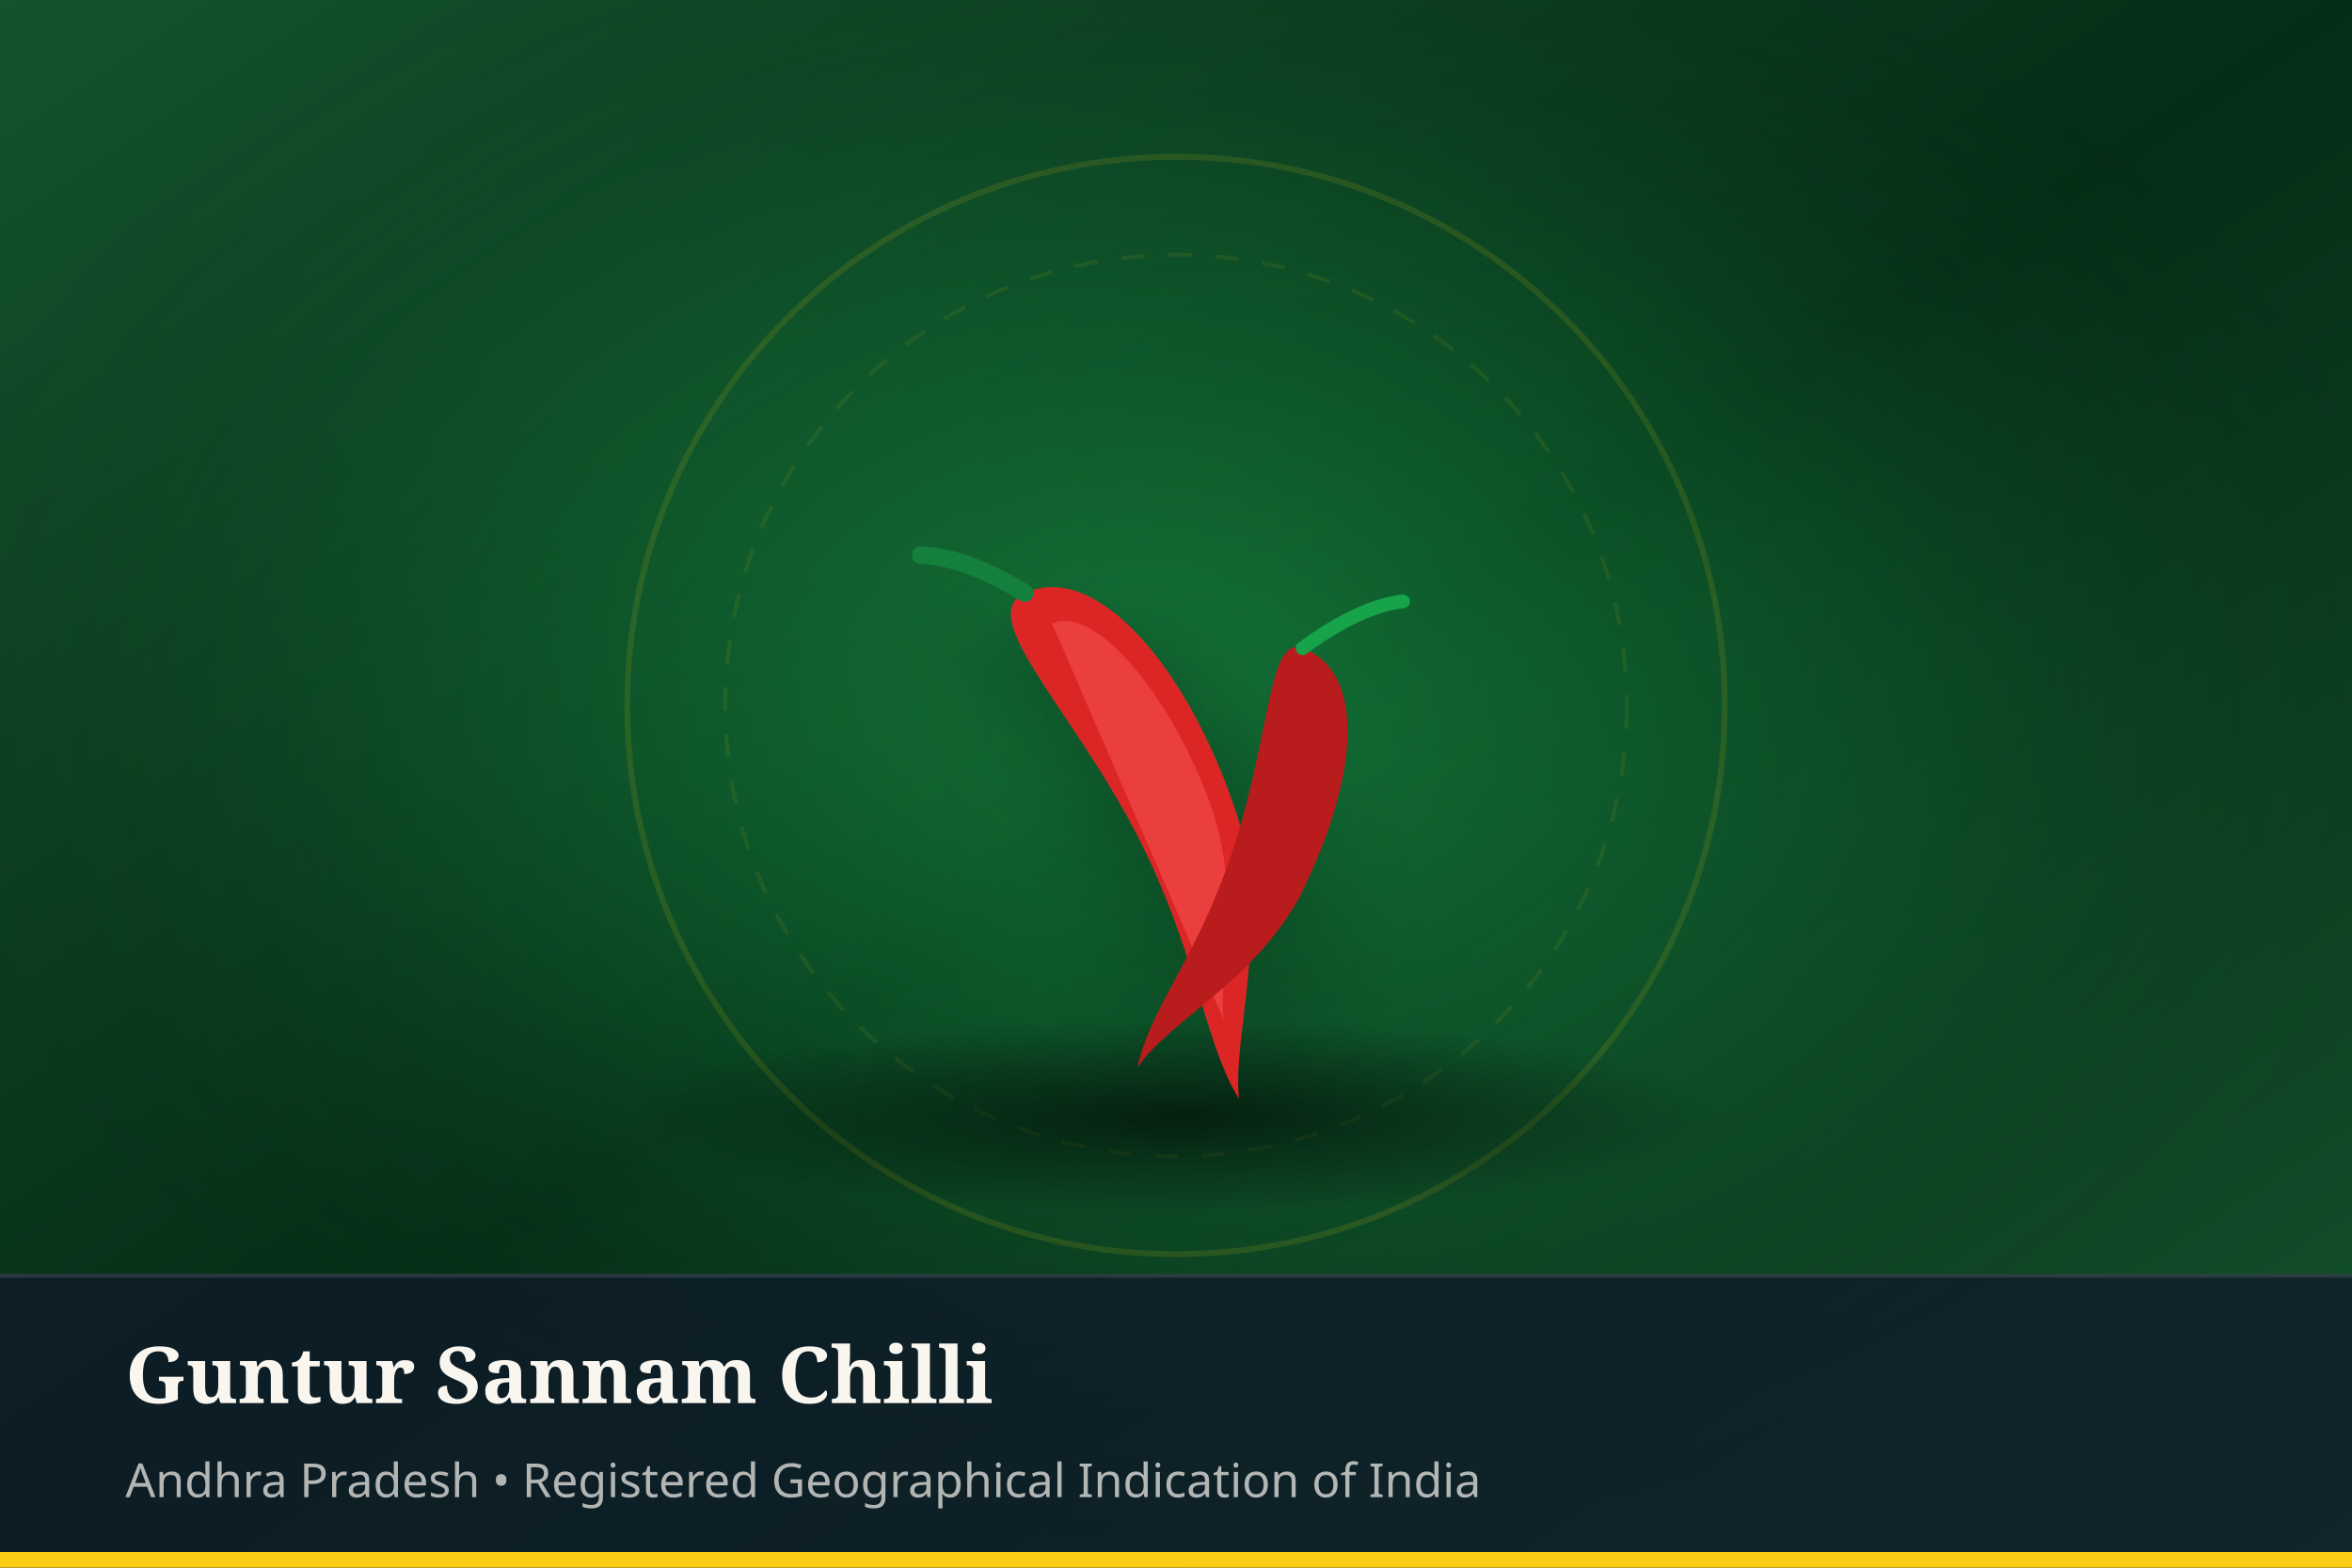
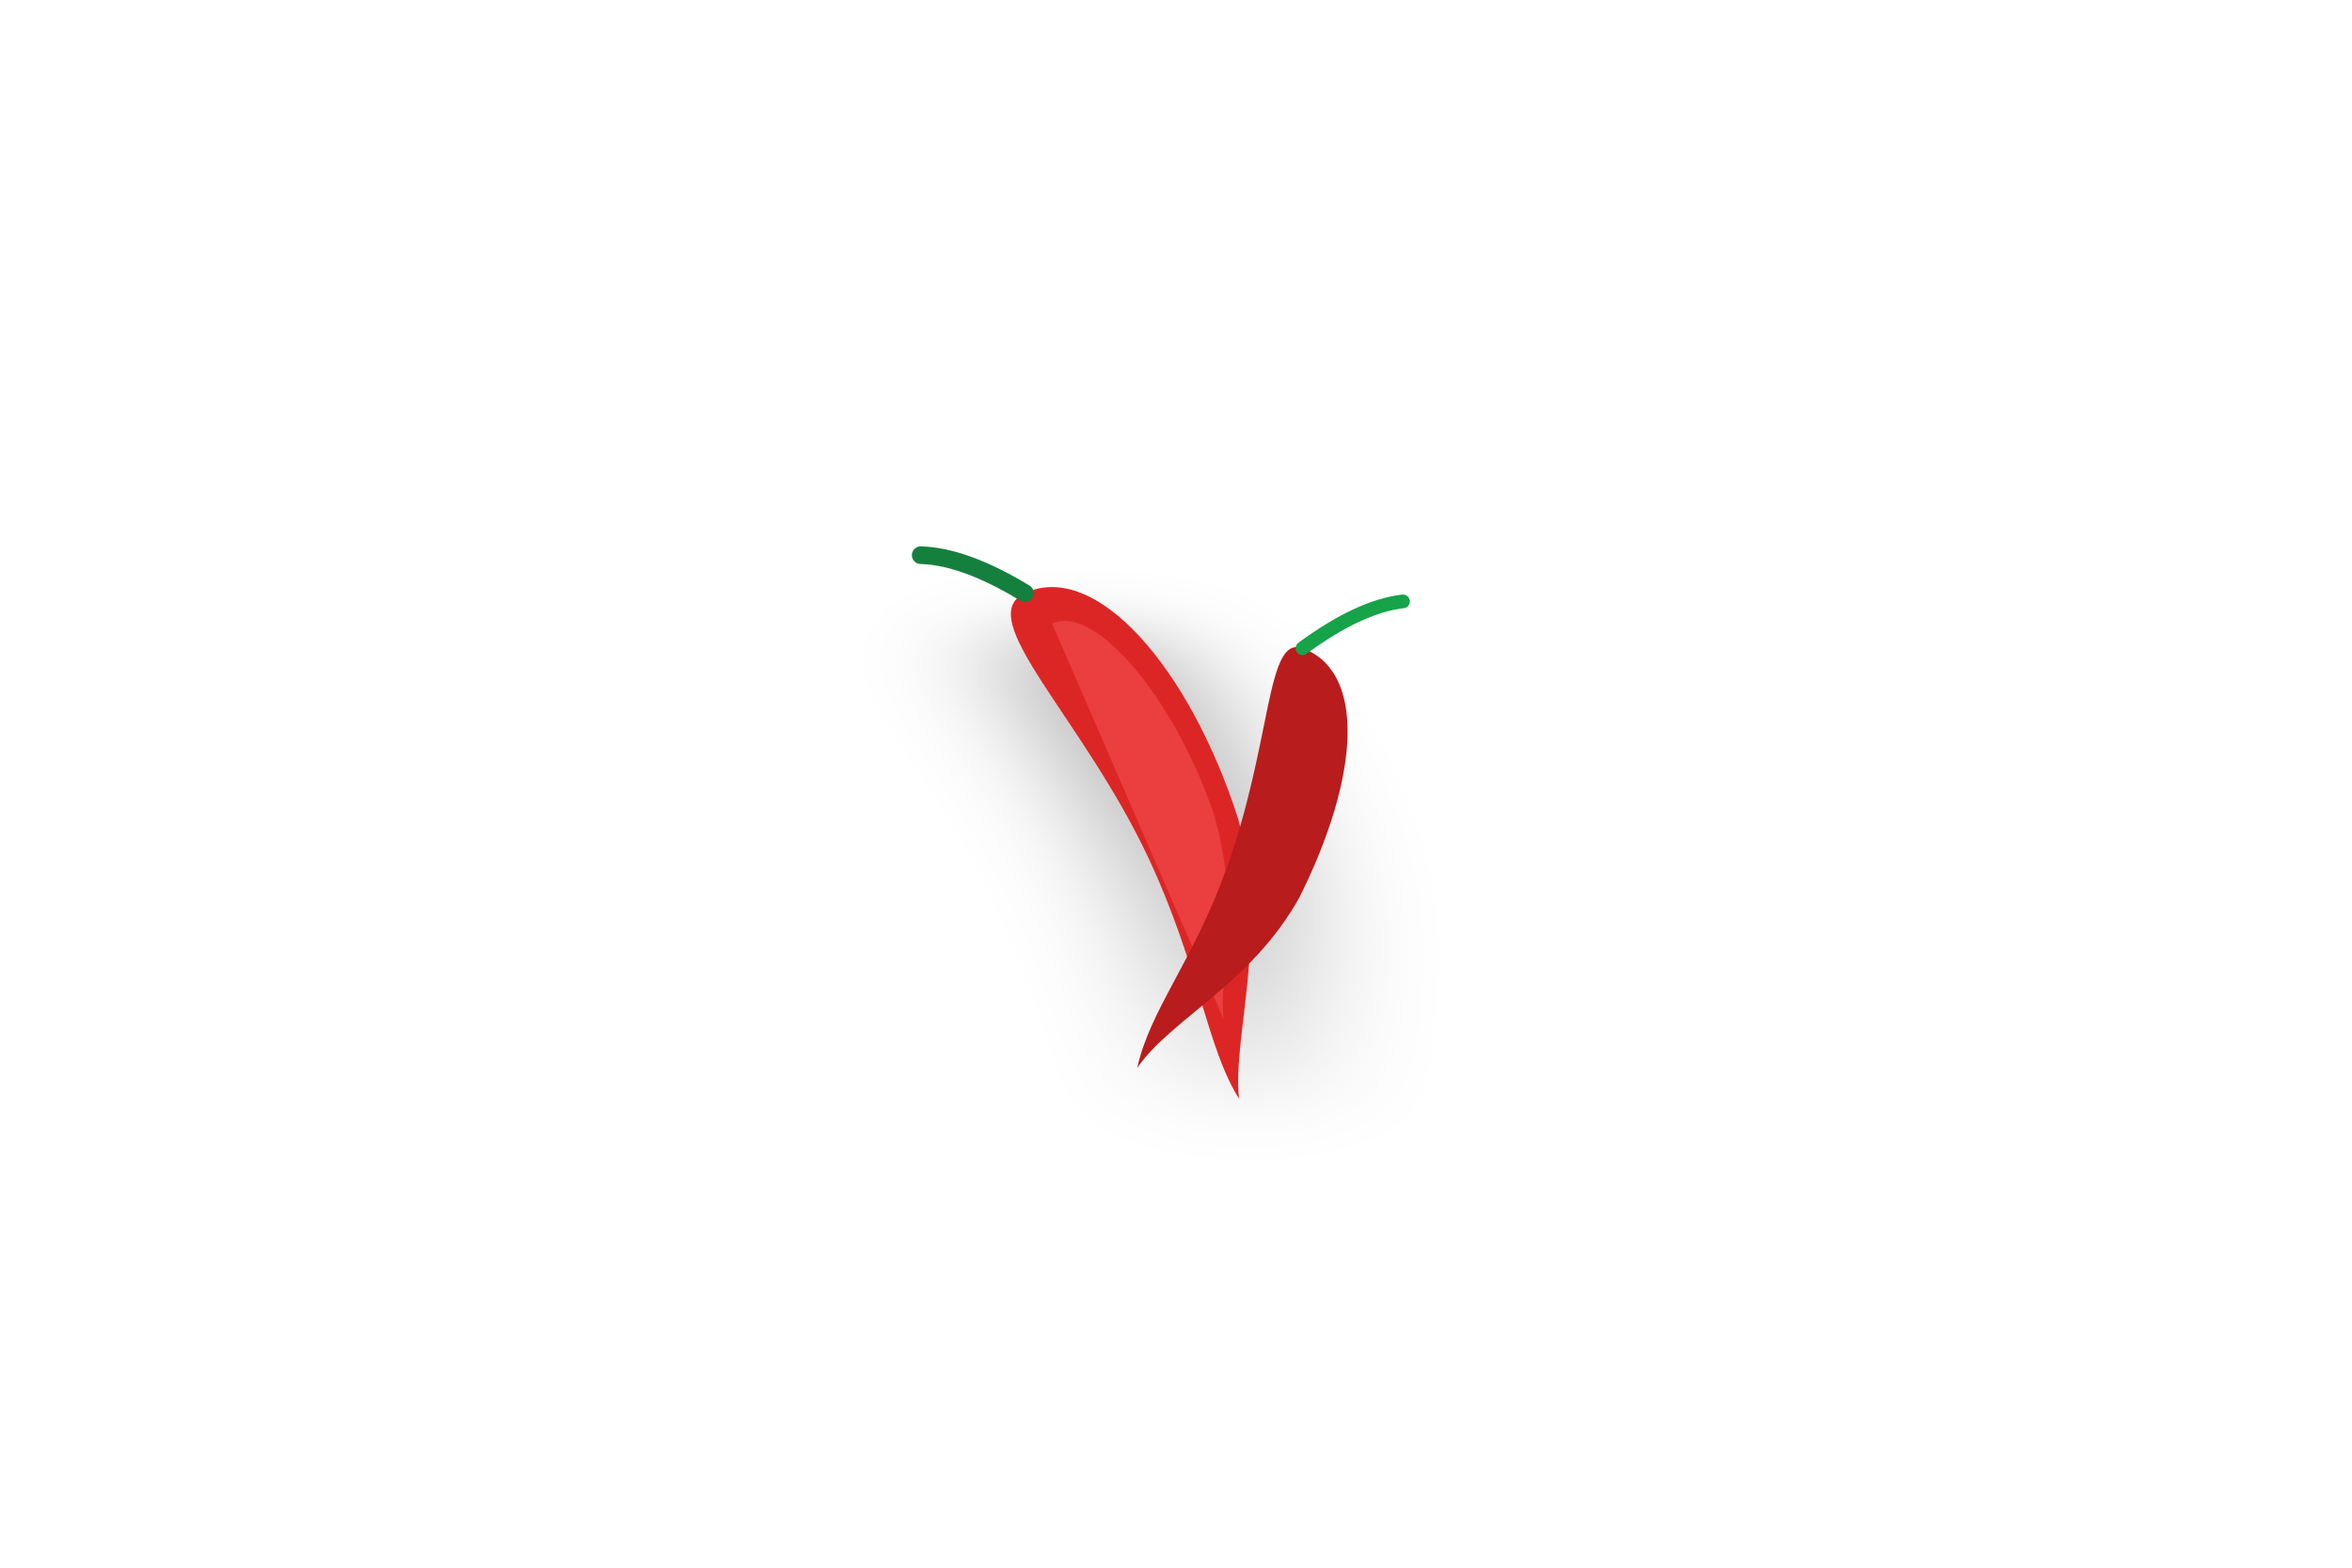
- <svg xmlns="http://www.w3.org/2000/svg" width="600" height="400" viewBox="0 0 600 400">
-   <defs>
-     <linearGradient id="bgGrad_guntur-sannam-chilli" x1="0%" y1="0%" x2="100%" y2="100%">
-       <stop offset="0%" stop-color="#14532D" />
-       <stop offset="50%" stop-color="#052E16" />
-       <stop offset="100%" stop-color="#14532D" />
-     </linearGradient>
-     <radialGradient id="spotlight_guntur-sannam-chilli" cx="50%" cy="45%" r="55%">
-       <stop offset="0%" stop-color="#22C55E" stop-opacity="0.45" />
-       <stop offset="60%" stop-color="#22C55E" stop-opacity="0.1" />
-       <stop offset="100%" stop-color="#000000" stop-opacity="0" />
-     </radialGradient>
-     <radialGradient id="floorShadow_guntur-sannam-chilli" cx="50%" cy="50%" r="50%">
-       <stop offset="0%" stop-color="rgba(0,0,0,0.6)" />
-       <stop offset="100%" stop-color="rgba(0,0,0,0)" />
-     </radialGradient>
-   </defs>
-   <rect width="100%" height="100%" fill="url(#bgGrad_guntur-sannam-chilli)" />
-   <rect width="100%" height="100%" fill="url(#spotlight_guntur-sannam-chilli)" />
-   <circle cx="300" cy="180" r="140" fill="none" stroke="#FACC15" stroke-opacity="0.12" stroke-width="1.5" />
-   <circle cx="300" cy="180" r="115" fill="none" stroke="#FACC15" stroke-opacity="0.08" stroke-width="1" stroke-dasharray="6,6" />
-   <ellipse cx="300" cy="285" rx="140" ry="25" fill="url(#floorShadow_guntur-sannam-chilli)" />
+ <svg xmlns="http://www.w3.org/2000/svg" width="600" height="400" viewBox="0 0 600 400" fill="none">
  <g transform="translate(300, 180)">
    <g transform="translate(-15, 10) rotate(-25)">
      <path d="M-5,-45 C15,-45 25,-10 20,30 C15,60 -5,80 -10,95 C-12,80 -5,60 -5,30 C-5,-10 -20,-45 -5,-45 Z" fill="#DC2626" filter="drop-shadow(0 10px 15px rgba(0,0,0,0.4))" />
      <path d="M-2,-35 C10,-35 18,-5 15,25 C12,50 -2,65 -5,75" fill="#EF4444" opacity="0.8" />
      <path d="M-5,-45 Q-15,-60 -25,-65" stroke="#15803D" stroke-width="4.5" fill="none" stroke-linecap="round" />
    </g>
    <g transform="translate(25, 20) rotate(20)">
      <path d="M-5,-35 C12,-35 20,-10 16,25 C12,50 -4,65 -8,80 C-10,65 -4,50 -4,25 C-4,-10 -15,-35 -5,-35 Z" fill="#B91C1C" />
      <path d="M-5,-35 Q5,-50 15,-55" stroke="#16A34A" stroke-width="3.5" fill="none" stroke-linecap="round" />
    </g>
  </g>
-   <rect x="0" y="325" width="600" height="75" fill="rgba(15, 23, 42, 0.75)" />
-   <rect x="0" y="325" width="600" height="1" fill="rgba(255, 255, 255, 0.12)" />
-   <text x="32" y="358" fill="#F9F6F0" font-family="'Playfair Display', Georgia, serif" font-size="20" font-weight="700">
-     Guntur Sannam Chilli
-   </text>
-   <text x="32" y="382" fill="rgba(249, 246, 240, 0.7)" font-family="'Plus Jakarta Sans', sans-serif" font-size="12" font-weight="500">
-     Andhra Pradesh • Registered Geographical Indication of India
-   </text>
-   <rect x="0" y="396" width="600" height="4" fill="#FACC15" />
</svg>
